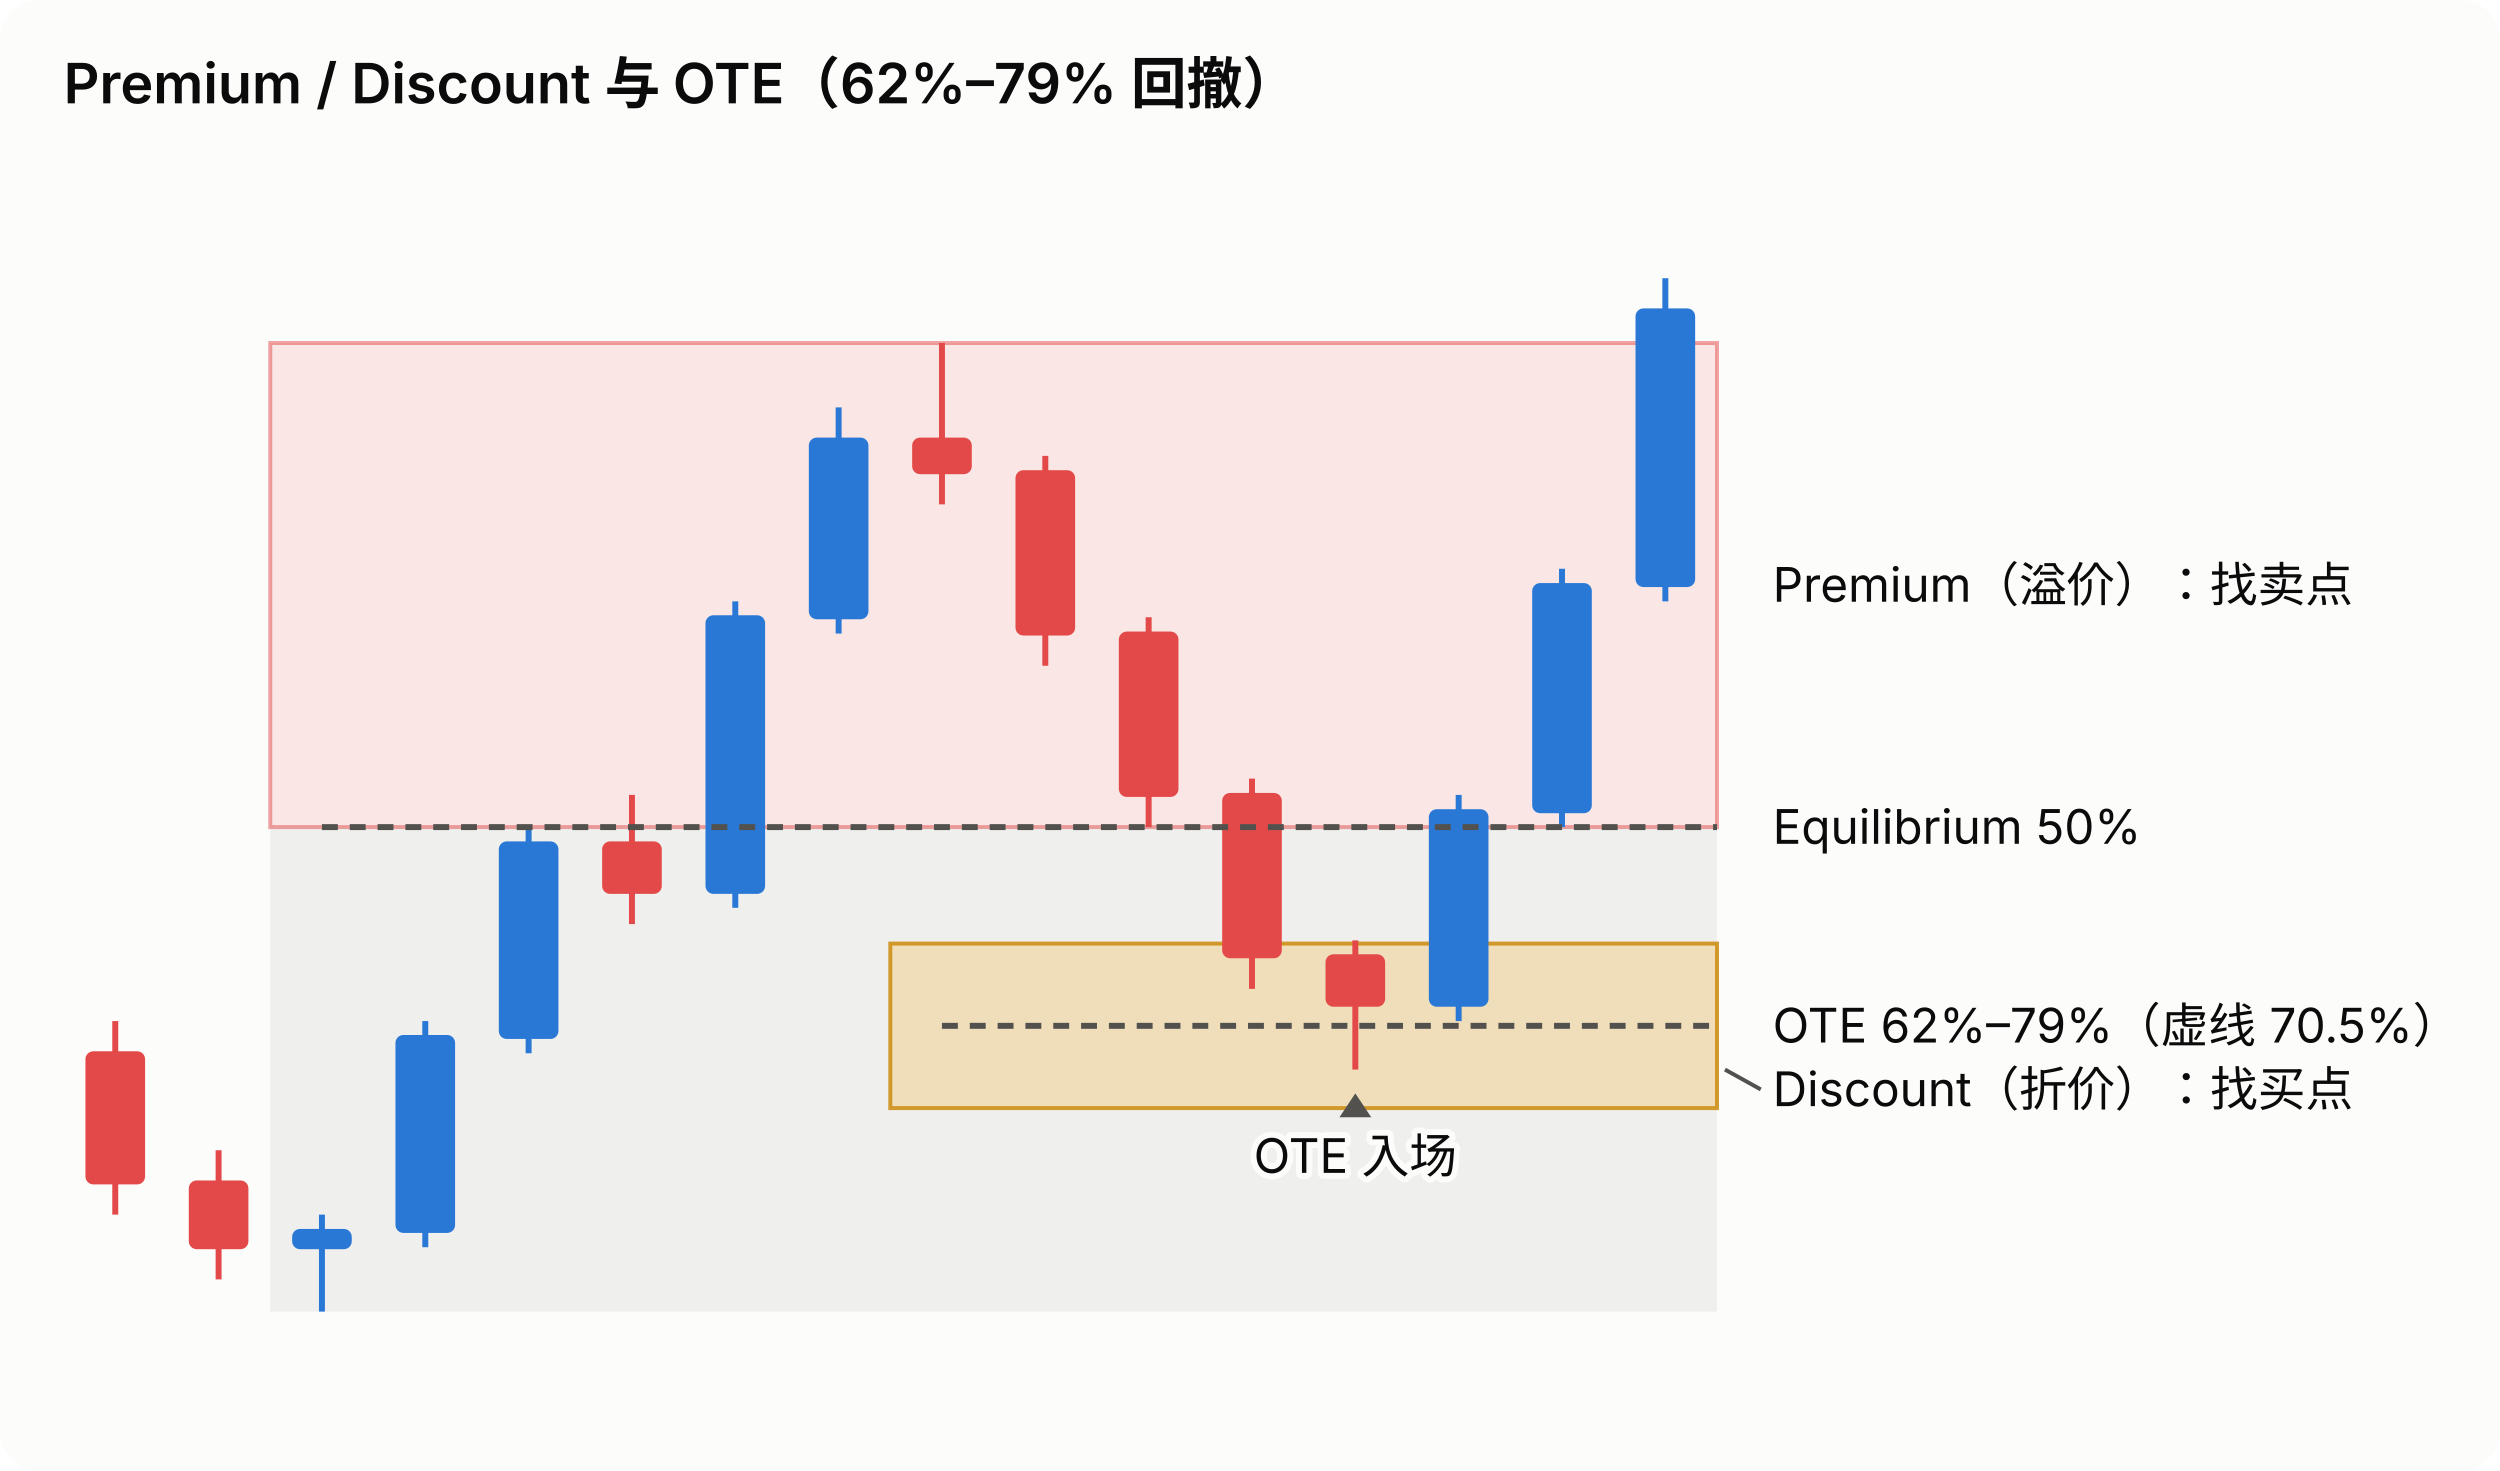
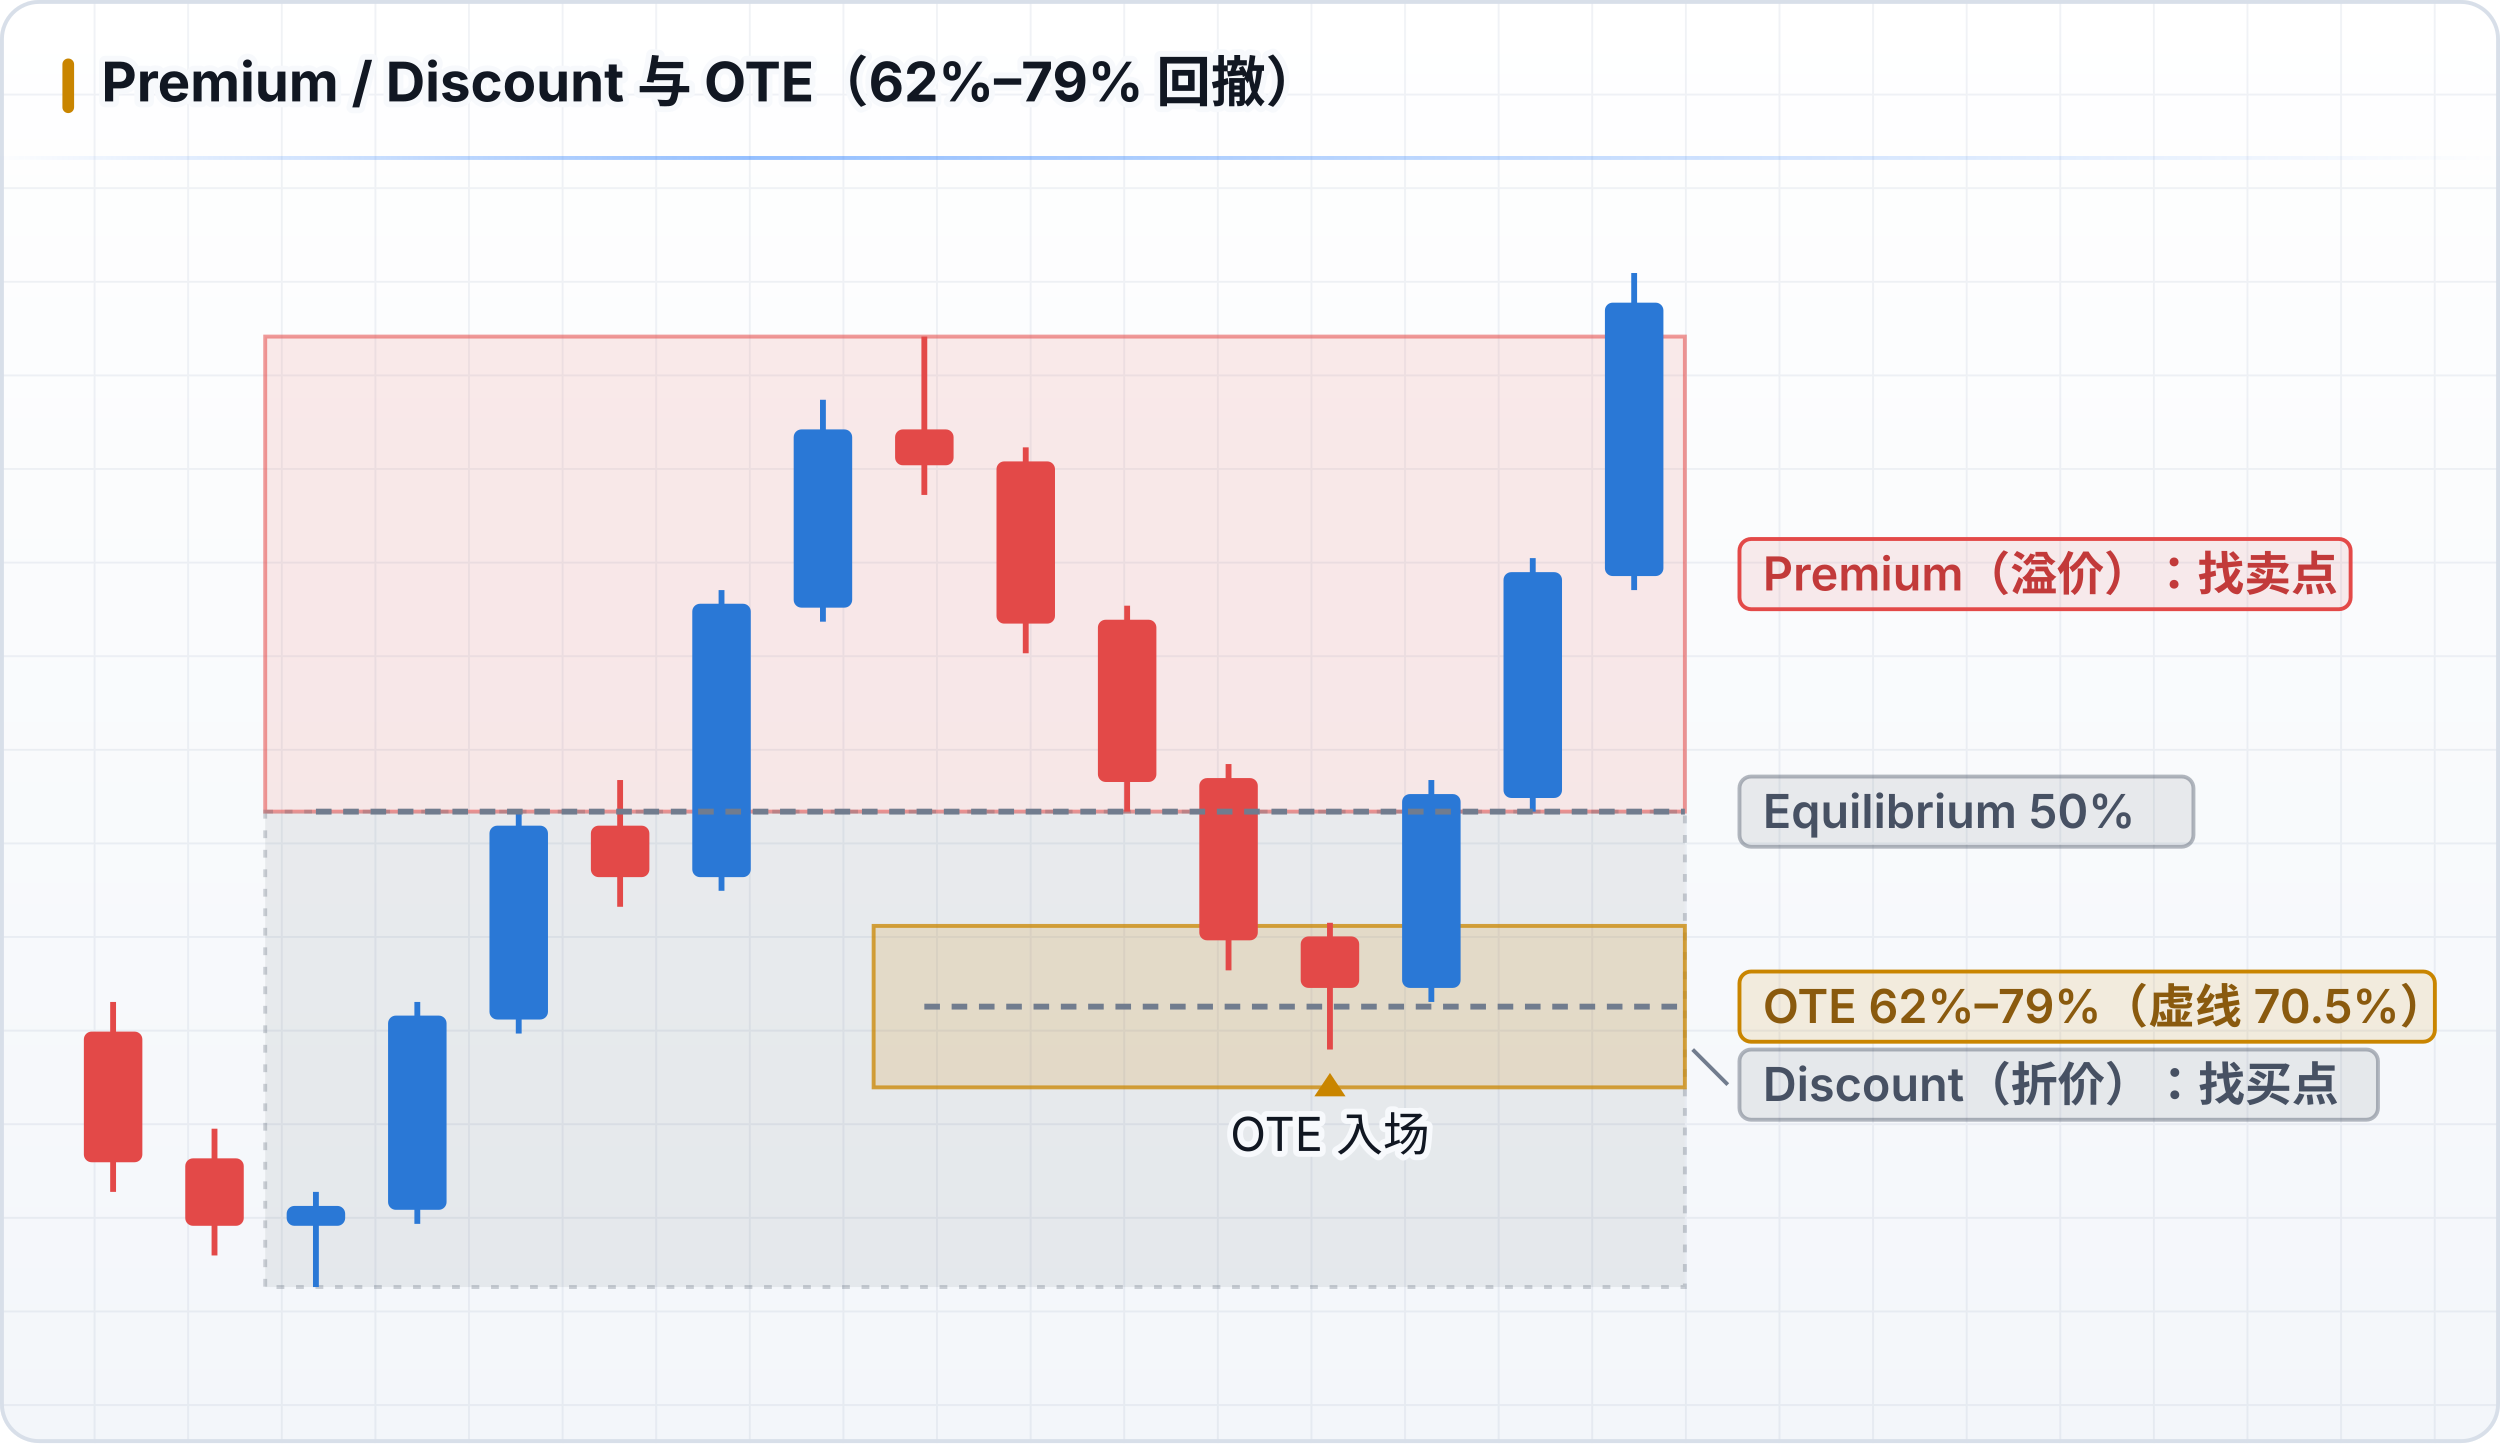
- <svg xmlns="http://www.w3.org/2000/svg" width="629" height="370" viewBox="0 0 629 370" role="img" aria-label="Premium / Discount 与 OTE（62%–79% 回撤）">
+ <svg xmlns="http://www.w3.org/2000/svg" width="641" height="370" viewBox="0 0 641 370" role="img" aria-label="Premium / Discount 与 OTE（62%–79% 回撤）">
  <style>
-   .bg { fill: #fcfcfb; }
-   .title { fill: #0b0b0b; font-weight: 600; font-size: 14px; }
-   text { font-family: -apple-system, BlinkMacSystemFont, 'PingFang SC', 'Microsoft YaHei', sans-serif; font-size: 12px; fill: #0b0b0b; paint-order: stroke; stroke: #fcfcfb; stroke-width: 3px; stroke-linejoin: round; }
-   .muted { fill: #52514e; }
+   .bg { fill: url(#bg); }
+   .bg-grid { stroke: rgba(28, 60, 110, 0.06); }
+   .frame { fill: none; stroke: #d8dfe9; }
+   .title-mark { fill: #c98500; }
+   .title { fill: #111722; font-weight: 650; font-size: 14px; }
+   text { font-family: -apple-system, BlinkMacSystemFont, 'PingFang SC', 'Microsoft YaHei', sans-serif; font-size: 12px; fill: #111722; paint-order: stroke; stroke: #f7f9fc; stroke-width: 3px; stroke-linejoin: round; }
+   .muted { fill: #475163; }
  .wick { stroke-width: 1.5; }
  .up { fill: #2a78d6; stroke: #2a78d6; }
  .down { fill: #e34948; stroke: #e34948; }
-   .z-bull { fill: rgba(42, 120, 214, 0.14); stroke: rgba(42, 120, 214, 0.5); }
-   .z-bear { fill: rgba(227, 73, 72, 0.12); stroke: rgba(227, 73, 72, 0.5); }
-   .z-neutral { fill: rgba(120, 120, 115, 0.10); stroke: none; }
-   .z-accent { fill: rgba(237, 161, 0, 0.22); stroke: rgba(201, 133, 0, 0.8); }
-   .l-neutral { stroke: #52514e; stroke-dasharray: 4 3; }
+   .z-bull { fill: rgba(42, 120, 214, 0.13); stroke: rgba(42, 120, 214, 0.55); }
+   .z-bear { fill: rgba(227, 73, 72, 0.11); stroke: rgba(227, 73, 72, 0.55); }
+   .z-neutral { fill: rgba(71, 81, 99, 0.09); stroke: rgba(71, 81, 99, 0.25); stroke-dasharray: 2 3; }
+   .z-accent { fill: rgba(212, 145, 34, 0.18); stroke: rgba(201, 133, 0, 0.75); }
+   .l-neutral { stroke: #717c8e; stroke-dasharray: 4 3; }
  .l-stop { stroke: #e34948; stroke-dasharray: 6 3; }
  .l-target { stroke: #2a78d6; stroke-dasharray: 6 3; }
-   .l-entry { stroke: #0b0b0b; }
-   .bracket { stroke: #52514e; fill: none; }
-   .grid { stroke: #ecebe7; }
-   .tick { font-size: 11px; fill: #8a8984; stroke: none; }
-   .arrow { fill: #52514e; stroke: none; }
+   .l-entry { stroke: #c98500; }
+   .bracket { stroke: #717c8e; fill: none; }
+   .grid { stroke: #e4e9f0; stroke-dasharray: 2 4; }
+   .tick { font-family: 'DIN Alternate', 'Bahnschrift', 'Roboto Condensed', sans-serif; font-size: 11px; fill: #717c8e; stroke: none; }
+   .arrow { fill: #c98500; stroke: none; }
+   .tag rect { stroke-width: 1; }
+   .tag text { stroke: none; font-weight: 600; }
+   .t-neutral rect { fill: rgba(71, 81, 99, 0.1); stroke: rgba(71, 81, 99, 0.4); }
+   .t-neutral text { fill: #475163; }
+   .t-stop rect, .t-bear rect { fill: rgba(227, 73, 72, 0.1); stroke: #e34948; }
+   .t-stop text, .t-bear text { fill: #c23a3a; }
+   .t-target rect, .t-bull rect { fill: rgba(42, 120, 214, 0.1); stroke: #2a78d6; }
+   .t-target text, .t-bull text { fill: #1c5cab; }
+   .t-entry rect, .t-accent rect { fill: rgba(212, 145, 34, 0.14); stroke: #c98500; }
+   .t-entry text, .t-accent text { fill: #8a5a0e; }
  @media (prefers-color-scheme: dark) {
-     .bg { fill: #1a1a19; }
-     .title, text { fill: #f0efec; }
-     text { stroke: #1a1a19; }
-     .muted { fill: #c3c2b7; }
-     .up { fill: #3987e5; stroke: #3987e5; }
-     .down { fill: #e66767; stroke: #e66767; }
-     .l-neutral, .bracket { stroke: #c3c2b7; }
-     .grid { stroke: #2a2a28; }
-     .tick { fill: #8a8984; }
-     .l-entry { stroke: #f0efec; }
-     .arrow { fill: #c3c2b7; }
+     .bg-grid { stroke: rgba(110, 160, 230, 0.06); }
+     .frame { stroke: #1c2839; }
+     .title-mark { fill: #f0b44c; }
+     .title, text { fill: #e3eaf4; }
+     text { stroke: #0a111d; }
+     .muted { fill: #a0b0c5; }
+     .up { fill: #3d8bff; stroke: #3d8bff; }
+     .down { fill: #f2555f; stroke: #f2555f; }
+     .candles { filter: url(#glow); }
+     .z-bull { fill: rgba(61, 139, 255, 0.14); stroke: rgba(61, 139, 255, 0.6); }
+     .z-bear { fill: rgba(242, 85, 95, 0.13); stroke: rgba(242, 85, 95, 0.6); }
+     .z-neutral { fill: rgba(160, 176, 197, 0.08); stroke: rgba(160, 176, 197, 0.25); }
+     .z-accent { fill: rgba(240, 180, 76, 0.16); stroke: rgba(240, 180, 76, 0.75); }
+     .l-neutral, .bracket { stroke: #8293ab; }
+     .l-stop { stroke: #f2555f; }
+     .l-target { stroke: #3d8bff; }
+     .l-entry { stroke: #f0b44c; }
+     .grid { stroke: #182334; }
+     .tick { fill: #70829b; }
+     .arrow { fill: #f0b44c; }
+     .t-neutral rect { fill: rgba(160, 176, 197, 0.1); stroke: rgba(160, 176, 197, 0.45); }
+     .t-neutral text { fill: #c5d0de; }
+     .t-stop rect, .t-bear rect { fill: rgba(242, 85, 95, 0.16); stroke: #f2555f; }
+     .t-stop text, .t-bear text { fill: #ff8f98; }
+     .t-target rect, .t-bull rect { fill: rgba(61, 139, 255, 0.16); stroke: #3d8bff; }
+     .t-target text, .t-bull text { fill: #8cc3ff; }
+     .t-entry rect, .t-accent rect { fill: rgba(240, 180, 76, 0.16); stroke: #f0b44c; }
+     .t-entry text, .t-accent text { fill: #ffd38a; }
  }
</style>
-   <rect class="bg" width="629" height="370" rx="10" />
-   <text class="title" x="16" y="26">Premium / Discount 与 OTE（62%–79% 回撤）</text>
+   <defs>
+     <linearGradient id="bg" x1="0" y1="0" x2="0" y2="1">
+       <stop offset="0" stop-color="#ffffff" />
+       <stop offset="1" stop-color="#f3f6fa" />
+     </linearGradient>
+     <linearGradient id="edge" x1="0" y1="0" x2="1" y2="0">
+       <stop offset="0" stop-color="#3d8bff" stop-opacity="0" />
+       <stop offset="0.3" stop-color="#3d8bff" stop-opacity="0.55" />
+       <stop offset="1" stop-color="#3d8bff" stop-opacity="0" />
+     </linearGradient>
+     <pattern id="paper" width="24" height="24" patternUnits="userSpaceOnUse">
+       <path class="bg-grid" d="M24 0H0V24" fill="none" />
+     </pattern>
+     <filter id="glow" x="-50%" y="-10%" width="200%" height="120%">
+       <feGaussianBlur stdDeviation="2.2" result="b" />
+       <feMerge>
+         <feMergeNode in="b" />
+         <feMergeNode in="SourceGraphic" />
+       </feMerge>
+     </filter>
+     <style>@media (prefers-color-scheme: dark) { #bg stop:first-child { stop-color: #0f1828; } #bg stop:last-child { stop-color: #070c16; } }</style>
+   </defs>
+   <rect class="bg" width="641" height="370" rx="10" />
+   <rect width="641" height="370" rx="10" fill="url(#paper)" />
+   <rect class="frame" x="0.5" y="0.5" width="640" height="369" rx="9.5" />
+   <rect fill="url(#edge)" x="0" y="40" width="641" height="1" />
+   <rect class="title-mark" x="16" y="15" width="3" height="14" rx="1.5" />
+   <text class="title" x="26" y="26">Premium / Discount 与 OTE（62%–79% 回撤）</text>
  <rect class="z-bear" x="68" y="86.3" width="364" height="121.8" />
  <rect class="z-neutral" x="68" y="208.1" width="364" height="121.9" />
  <rect class="z-accent" x="224" y="237.4" width="208" height="41.4" />
-   <line class="wick down" x1="29" x2="29" y1="256.9" y2="305.6" />
-   <rect class="down" x="22" y="265" width="14" height="32.5" rx="1.5" />
-   <line class="wick down" x1="55" x2="55" y1="289.4" y2="321.9" />
-   <rect class="down" x="48" y="297.5" width="14" height="16.3" rx="1.5" />
-   <line class="wick up" x1="81" x2="81" y1="305.6" y2="330" />
-   <rect class="up" x="74" y="309.7" width="14" height="4.1" rx="1.5" />
-   <line class="wick up" x1="107" x2="107" y1="256.9" y2="313.8" />
-   <rect class="up" x="100" y="260.9" width="14" height="48.8" rx="1.5" />
-   <line class="wick up" x1="133" x2="133" y1="208.1" y2="265" />
-   <rect class="up" x="126" y="212.2" width="14" height="48.7" rx="1.5" />
-   <line class="wick down" x1="159" x2="159" y1="200" y2="232.5" />
-   <rect class="down" x="152" y="212.2" width="14" height="12.2" rx="1.5" />
-   <line class="wick up" x1="185" x2="185" y1="151.3" y2="228.4" />
-   <rect class="up" x="178" y="155.3" width="14" height="69.1" rx="1.5" />
-   <line class="wick up" x1="211" x2="211" y1="102.5" y2="159.4" />
-   <rect class="up" x="204" y="110.6" width="14" height="44.7" rx="1.5" />
-   <line class="wick down" x1="237" x2="237" y1="86.3" y2="126.9" />
-   <rect class="down" x="230" y="110.6" width="14" height="8.2" rx="1.5" />
-   <line class="wick down" x1="263" x2="263" y1="114.7" y2="167.5" />
-   <rect class="down" x="256" y="118.8" width="14" height="40.6" rx="1.5" />
-   <line class="wick down" x1="289" x2="289" y1="155.3" y2="208.1" />
-   <rect class="down" x="282" y="159.4" width="14" height="40.6" rx="1.5" />
-   <line class="wick down" x1="315" x2="315" y1="195.9" y2="248.8" />
-   <rect class="down" x="308" y="200" width="14" height="40.6" rx="1.5" />
-   <line class="wick down" x1="341" x2="341" y1="236.6" y2="269.1" />
-   <rect class="down" x="334" y="240.6" width="14" height="12.2" rx="1.5" />
-   <line class="wick up" x1="367" x2="367" y1="200" y2="256.9" />
-   <rect class="up" x="360" y="204.1" width="14" height="48.7" rx="1.5" />
-   <line class="wick up" x1="393" x2="393" y1="143.1" y2="208.1" />
-   <rect class="up" x="386" y="147.2" width="14" height="56.9" rx="1.5" />
-   <line class="wick up" x1="419" x2="419" y1="70" y2="151.3" />
-   <rect class="up" x="412" y="78.1" width="14" height="69.1" rx="1.5" />
+   <g class="candles">
+     <line class="wick down" x1="29" x2="29" y1="256.9" y2="305.6" />
+     <rect class="down" x="22" y="265" width="14" height="32.5" rx="1.5" />
+     <line class="wick down" x1="55" x2="55" y1="289.4" y2="321.9" />
+     <rect class="down" x="48" y="297.5" width="14" height="16.3" rx="1.5" />
+     <line class="wick up" x1="81" x2="81" y1="305.6" y2="330" />
+     <rect class="up" x="74" y="309.7" width="14" height="4.1" rx="1.5" />
+     <line class="wick up" x1="107" x2="107" y1="256.9" y2="313.8" />
+     <rect class="up" x="100" y="260.9" width="14" height="48.8" rx="1.5" />
+     <line class="wick up" x1="133" x2="133" y1="208.1" y2="265" />
+     <rect class="up" x="126" y="212.2" width="14" height="48.7" rx="1.5" />
+     <line class="wick down" x1="159" x2="159" y1="200" y2="232.5" />
+     <rect class="down" x="152" y="212.2" width="14" height="12.2" rx="1.5" />
+     <line class="wick up" x1="185" x2="185" y1="151.3" y2="228.4" />
+     <rect class="up" x="178" y="155.3" width="14" height="69.1" rx="1.5" />
+     <line class="wick up" x1="211" x2="211" y1="102.5" y2="159.4" />
+     <rect class="up" x="204" y="110.6" width="14" height="44.7" rx="1.5" />
+     <line class="wick down" x1="237" x2="237" y1="86.3" y2="126.9" />
+     <rect class="down" x="230" y="110.6" width="14" height="8.2" rx="1.5" />
+     <line class="wick down" x1="263" x2="263" y1="114.7" y2="167.5" />
+     <rect class="down" x="256" y="118.8" width="14" height="40.6" rx="1.5" />
+     <line class="wick down" x1="289" x2="289" y1="155.3" y2="208.1" />
+     <rect class="down" x="282" y="159.4" width="14" height="40.6" rx="1.5" />
+     <line class="wick down" x1="315" x2="315" y1="195.9" y2="248.8" />
+     <rect class="down" x="308" y="200" width="14" height="40.6" rx="1.5" />
+     <line class="wick down" x1="341" x2="341" y1="236.6" y2="269.1" />
+     <rect class="down" x="334" y="240.6" width="14" height="12.2" rx="1.5" />
+     <line class="wick up" x1="367" x2="367" y1="200" y2="256.9" />
+     <rect class="up" x="360" y="204.1" width="14" height="48.7" rx="1.5" />
+     <line class="wick up" x1="393" x2="393" y1="143.1" y2="208.1" />
+     <rect class="up" x="386" y="147.2" width="14" height="56.9" rx="1.5" />
+     <line class="wick up" x1="419" x2="419" y1="70" y2="151.3" />
+     <rect class="up" x="412" y="78.1" width="14" height="69.1" rx="1.5" />
+   </g>
  <line class="l-neutral" x1="81" x2="432" y1="208.1" y2="208.1" stroke-width="1.5" />
  <line class="l-neutral" x1="237" x2="432" y1="258.1" y2="258.1" stroke-width="1.5" />
-   <text x="446" y="147.2" dy="0.35em">Premium（溢价）：找卖点</text>
-   <path class="bracket" d="M434,269.1 L443,274.1" />
-   <text x="446" y="274.1" dy="0.35em">Discount（折价）：找买点</text>
-   <text x="446" y="258.1" dy="0.35em">OTE 62%–79%（虚线 70.5%）</text>
-   <text x="446" y="208.1" dy="0.35em">Equilibrium 50%</text>
+   <g class="tag t-bear">
+     <rect x="446" y="138.2" width="156.7" height="18" rx="3" />
+     <text x="452" y="147.2" dy="0.35em">Premium（溢价）：找卖点</text>
+   </g>
+   <path class="bracket" d="M434,269.1 L443,278.1" />
+   <g class="tag t-neutral">
+     <rect x="446" y="269.1" width="163.7" height="18" rx="3" />
+     <text x="452" y="278.1" dy="0.35em">Discount（折价）：找买点</text>
+   </g>
+   <g class="tag t-accent">
+     <rect x="446" y="249.1" width="178.3" height="18" rx="3" />
+     <text x="452" y="258.1" dy="0.35em">OTE 62%–79%（虚线 70.5%）</text>
+   </g>
+   <g class="tag t-neutral">
+     <rect x="446" y="199.1" width="116.4" height="18" rx="3" />
+     <text x="452" y="208.1" dy="0.35em">Equilibrium 50%</text>
+   </g>
  <path class="arrow" d="M341,275.1 l-4,6 h8 z" />
  <text x="341" y="295.1" text-anchor="middle">OTE 入场</text>
</svg>
